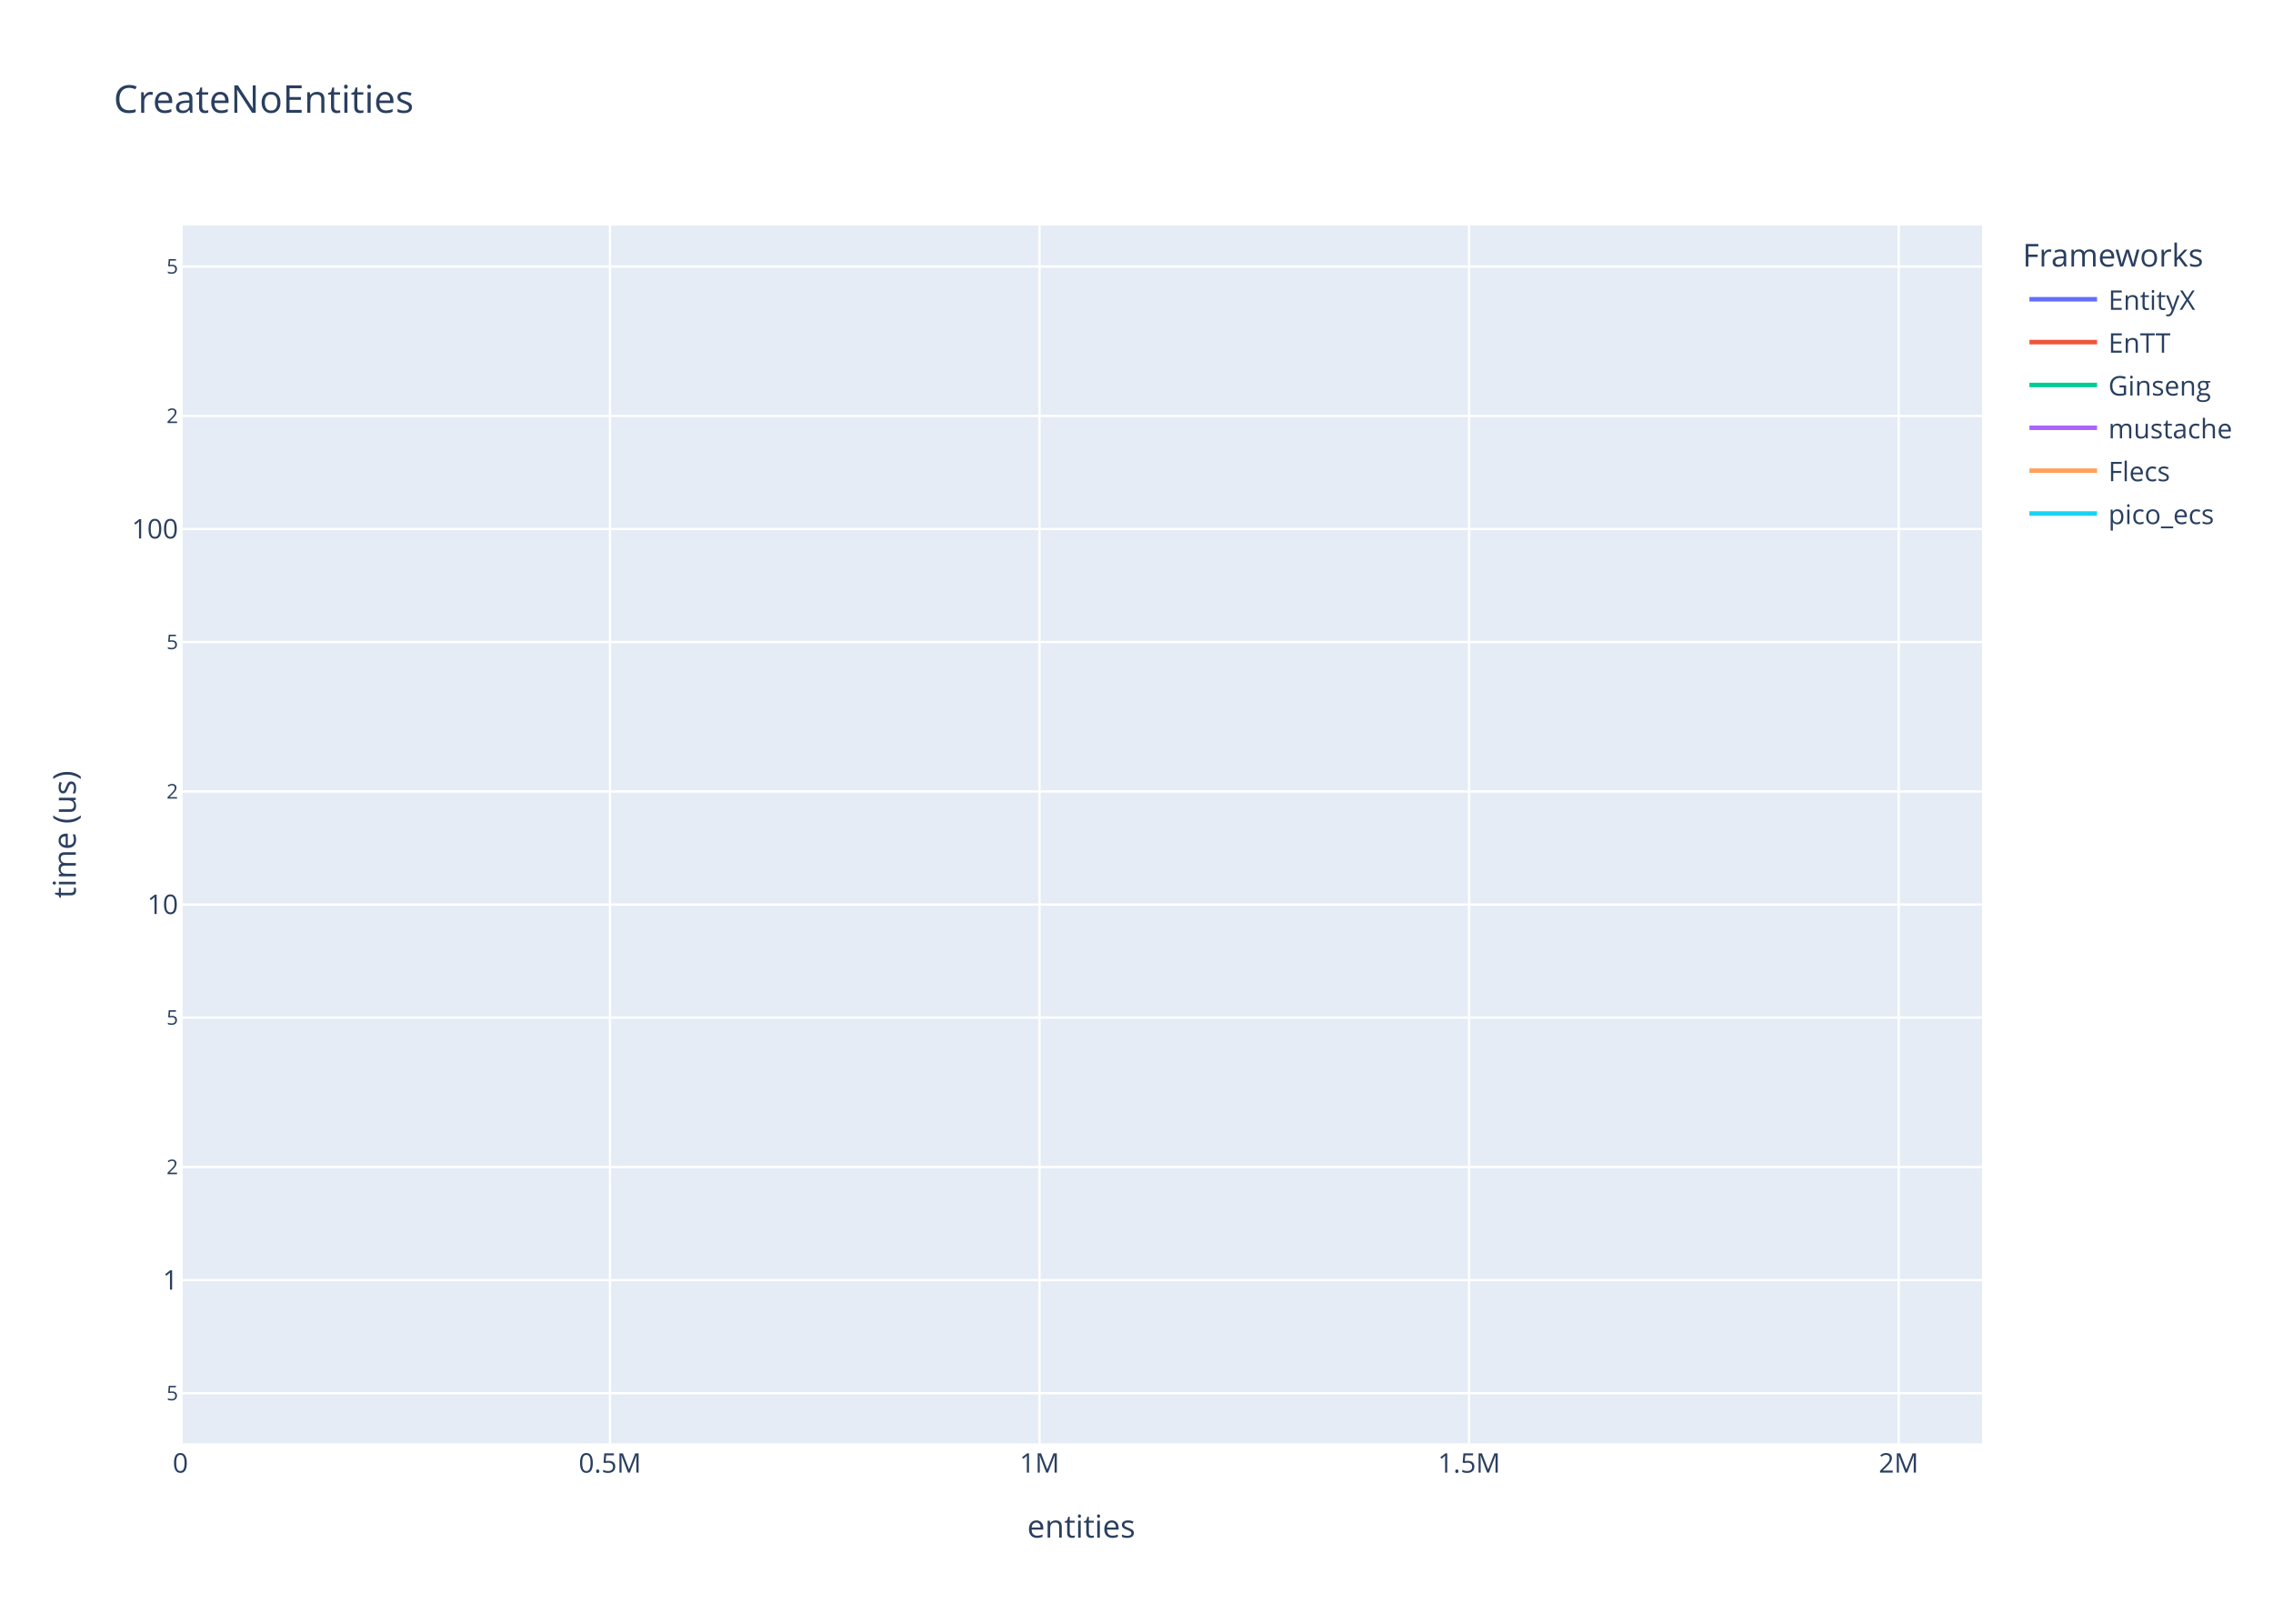
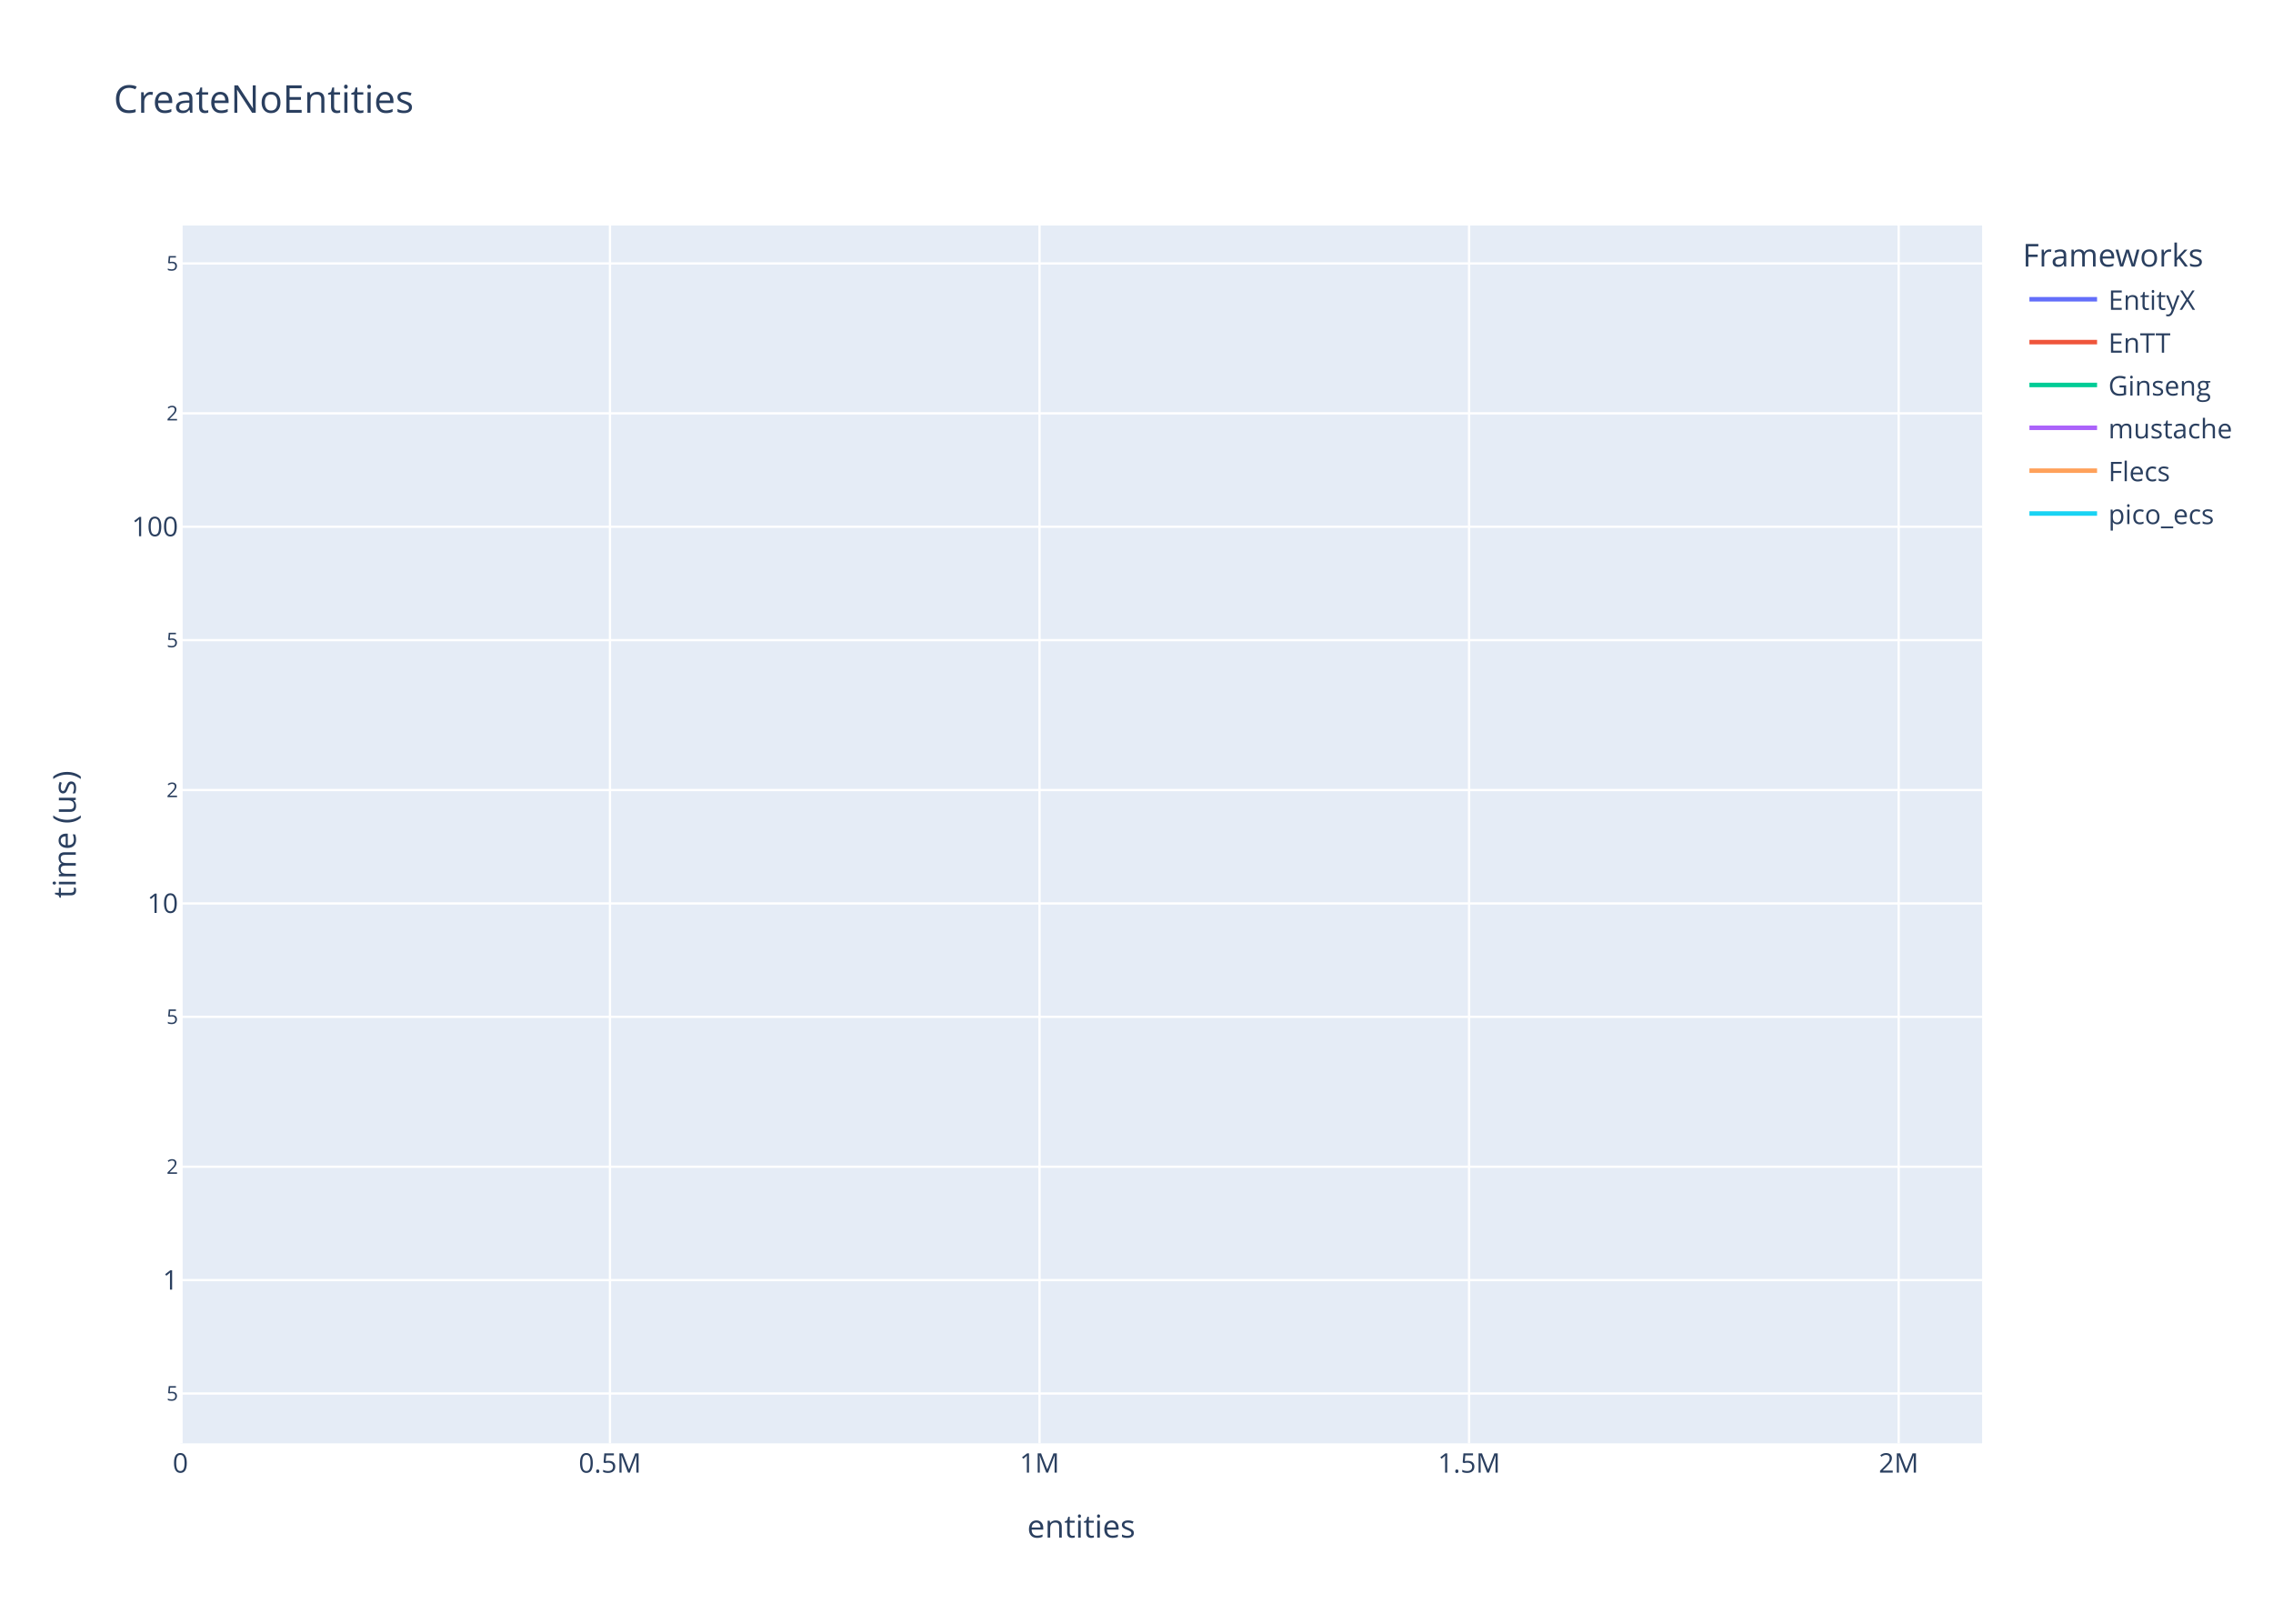
<svg xmlns="http://www.w3.org/2000/svg" class="main-svg" width="1008" height="720" style="" viewBox="0 0 1008 720">
  <rect x="0" y="0" width="1008" height="720" style="fill: rgb(255, 255, 255); fill-opacity: 1;" />
-   <defs id="defs-47f849">
+   <defs id="defs-c62088">
    <g class="clips">
-       <clipPath id="clip47f849xyplot" class="plotclip">
+       <clipPath id="clipc62088xyplot" class="plotclip">
        <rect width="799" height="540" />
      </clipPath>
-       <clipPath class="axesclip" id="clip47f849x">
+       <clipPath class="axesclip" id="clipc62088x">
        <rect x="80" y="0" width="799" height="720" />
      </clipPath>
-       <clipPath class="axesclip" id="clip47f849y">
+       <clipPath class="axesclip" id="clipc62088y">
        <rect x="0" y="100" width="1008" height="540" />
      </clipPath>
-       <clipPath class="axesclip" id="clip47f849xy">
+       <clipPath class="axesclip" id="clipc62088xy">
        <rect x="80" y="100" width="799" height="540" />
      </clipPath>
    </g>
    <g class="gradients" />
    <g class="patterns" />
  </defs>
  <g class="bglayer">
    <rect class="bg" x="80" y="100" width="799" height="540" style="fill: rgb(229, 236, 246); fill-opacity: 1; stroke-width: 0;" />
  </g>
  <g class="layer-below">
    <g class="imagelayer" />
    <g class="shapelayer" />
  </g>
  <g class="cartesianlayer">
    <g class="subplot xy">
      <g class="layer-subplot">
        <g class="shapelayer" />
        <g class="imagelayer" />
      </g>
      <g class="minor-gridlayer">
        <g class="x" />
        <g class="y" />
      </g>
      <g class="gridlayer">
        <g class="x">
          <path class="xgrid crisp" transform="translate(270.5,0)" d="M0,100v540" style="stroke: rgb(255, 255, 255); stroke-opacity: 1; stroke-width: 1px;" />
          <path class="xgrid crisp" transform="translate(460.99,0)" d="M0,100v540" style="stroke: rgb(255, 255, 255); stroke-opacity: 1; stroke-width: 1px;" />
          <path class="xgrid crisp" transform="translate(651.49,0)" d="M0,100v540" style="stroke: rgb(255, 255, 255); stroke-opacity: 1; stroke-width: 1px;" />
          <path class="xgrid crisp" transform="translate(841.99,0)" d="M0,100v540" style="stroke: rgb(255, 255, 255); stroke-opacity: 1; stroke-width: 1px;" />
        </g>
        <g class="y">
-           <path class="ygrid crisp" transform="translate(0,617.76)" d="M80,0h799" style="stroke: rgb(255, 255, 255); stroke-opacity: 1; stroke-width: 1px;" />
+           <path class="ygrid crisp" transform="translate(0,617.91)" d="M80,0h799" style="stroke: rgb(255, 255, 255); stroke-opacity: 1; stroke-width: 1px;" />
          <path class="ygrid crisp" transform="translate(0,567.63)" d="M80,0h799" style="stroke: rgb(255, 255, 255); stroke-opacity: 1; stroke-width: 1px;" />
-           <path class="ygrid crisp" transform="translate(0,517.5)" d="M80,0h799" style="stroke: rgb(255, 255, 255); stroke-opacity: 1; stroke-width: 1px;" />
-           <path class="ygrid crisp" transform="translate(0,451.22)" d="M80,0h799" style="stroke: rgb(255, 255, 255); stroke-opacity: 1; stroke-width: 1px;" />
-           <path class="ygrid crisp" transform="translate(0,401.09)" d="M80,0h799" style="stroke: rgb(255, 255, 255); stroke-opacity: 1; stroke-width: 1px;" />
-           <path class="ygrid crisp" transform="translate(0,350.96)" d="M80,0h799" style="stroke: rgb(255, 255, 255); stroke-opacity: 1; stroke-width: 1px;" />
-           <path class="ygrid crisp" transform="translate(0,284.69)" d="M80,0h799" style="stroke: rgb(255, 255, 255); stroke-opacity: 1; stroke-width: 1px;" />
-           <path class="ygrid crisp" transform="translate(0,234.56)" d="M80,0h799" style="stroke: rgb(255, 255, 255); stroke-opacity: 1; stroke-width: 1px;" />
-           <path class="ygrid crisp" transform="translate(0,184.43)" d="M80,0h799" style="stroke: rgb(255, 255, 255); stroke-opacity: 1; stroke-width: 1px;" />
-           <path class="ygrid crisp" transform="translate(0,118.16)" d="M80,0h799" style="stroke: rgb(255, 255, 255); stroke-opacity: 1; stroke-width: 1px;" />
+           <path class="ygrid crisp" transform="translate(0,517.35)" d="M80,0h799" style="stroke: rgb(255, 255, 255); stroke-opacity: 1; stroke-width: 1px;" />
+           <path class="ygrid crisp" transform="translate(0,450.88)" d="M80,0h799" style="stroke: rgb(255, 255, 255); stroke-opacity: 1; stroke-width: 1px;" />
+           <path class="ygrid crisp" transform="translate(0,400.6)" d="M80,0h799" style="stroke: rgb(255, 255, 255); stroke-opacity: 1; stroke-width: 1px;" />
+           <path class="ygrid crisp" transform="translate(0,350.32)" d="M80,0h799" style="stroke: rgb(255, 255, 255); stroke-opacity: 1; stroke-width: 1px;" />
+           <path class="ygrid crisp" transform="translate(0,283.85)" d="M80,0h799" style="stroke: rgb(255, 255, 255); stroke-opacity: 1; stroke-width: 1px;" />
+           <path class="ygrid crisp" transform="translate(0,233.57)" d="M80,0h799" style="stroke: rgb(255, 255, 255); stroke-opacity: 1; stroke-width: 1px;" />
+           <path class="ygrid crisp" transform="translate(0,183.28)" d="M80,0h799" style="stroke: rgb(255, 255, 255); stroke-opacity: 1; stroke-width: 1px;" />
+           <path class="ygrid crisp" transform="translate(0,116.82)" d="M80,0h799" style="stroke: rgb(255, 255, 255); stroke-opacity: 1; stroke-width: 1px;" />
        </g>
      </g>
      <g class="zerolinelayer">
        <path class="xzl zl crisp" transform="translate(80,0)" d="M0,100v540" style="stroke: rgb(255, 255, 255); stroke-opacity: 1; stroke-width: 2px;" />
      </g>
      <path class="xlines-below" />
      <path class="ylines-below" />
      <g class="overlines-below" />
      <g class="xaxislayer-below" />
      <g class="yaxislayer-below" />
      <g class="overaxes-below" />
-       <g class="plot" transform="translate(80,100)" clip-path="url(#clip47f849xyplot)">
+       <g class="plot" transform="translate(80,100)" clip-path="url(#clipc62088xyplot)">
        <g class="scatterlayer mlayer">
-           <g class="trace scatter trace183017" style="stroke-miterlimit: 2; opacity: 1;">
-             <g class="fills" />
-             <g class="errorbars" />
-             <g class="lines" />
-             <g class="points" />
-             <g class="text" />
-           </g>
-           <g class="trace scatter traced4bc14" style="stroke-miterlimit: 2; opacity: 1;">
-             <g class="fills" />
-             <g class="errorbars" />
-             <g class="lines" />
-             <g class="points" />
-             <g class="text" />
-           </g>
-           <g class="trace scatter trace0231f2" style="stroke-miterlimit: 2; opacity: 1;">
-             <g class="fills" />
-             <g class="errorbars" />
-             <g class="lines" />
-             <g class="points" />
-             <g class="text" />
-           </g>
-           <g class="trace scatter trace0626a5" style="stroke-miterlimit: 2; opacity: 1;">
-             <g class="fills" />
-             <g class="errorbars" />
-             <g class="lines" />
-             <g class="points" />
-             <g class="text" />
-           </g>
-           <g class="trace scatter trace7aaff8" style="stroke-miterlimit: 2; opacity: 1;">
-             <g class="fills" />
-             <g class="errorbars" />
-             <g class="lines" />
-             <g class="points" />
-             <g class="text" />
-           </g>
-           <g class="trace scatter trace274371" style="stroke-miterlimit: 2; opacity: 1;">
+           <g class="trace scatter tracef5ed88" style="stroke-miterlimit: 2; opacity: 1;">
+             <g class="fills" />
+             <g class="errorbars" />
+             <g class="lines" />
+             <g class="points" />
+             <g class="text" />
+           </g>
+           <g class="trace scatter tracef82caf" style="stroke-miterlimit: 2; opacity: 1;">
+             <g class="fills" />
+             <g class="errorbars" />
+             <g class="lines" />
+             <g class="points" />
+             <g class="text" />
+           </g>
+           <g class="trace scatter tracee0cd7f" style="stroke-miterlimit: 2; opacity: 1;">
+             <g class="fills" />
+             <g class="errorbars" />
+             <g class="lines" />
+             <g class="points" />
+             <g class="text" />
+           </g>
+           <g class="trace scatter trace92281e" style="stroke-miterlimit: 2; opacity: 1;">
+             <g class="fills" />
+             <g class="errorbars" />
+             <g class="lines" />
+             <g class="points" />
+             <g class="text" />
+           </g>
+           <g class="trace scatter tracee63d25" style="stroke-miterlimit: 2; opacity: 1;">
+             <g class="fills" />
+             <g class="errorbars" />
+             <g class="lines" />
+             <g class="points" />
+             <g class="text" />
+           </g>
+           <g class="trace scatter trace43ec85" style="stroke-miterlimit: 2; opacity: 1;">
            <g class="fills" />
            <g class="errorbars" />
            <g class="lines" />
            <g class="points" />
            <g class="text" />
          </g>
        </g>
      </g>
      <g class="overplot" />
      <path class="xlines-above crisp" d="M0,0" style="fill: none;" />
      <path class="ylines-above crisp" d="M0,0" style="fill: none;" />
      <g class="overlines-above" />
      <g class="xaxislayer-above">
        <g class="xtick">
          <text text-anchor="middle" x="0" y="653" transform="translate(80,0)" style="font-family: 'Open Sans', verdana, arial, sans-serif; font-size: 12px; fill: rgb(42, 63, 95); fill-opacity: 1; white-space: pre; opacity: 1;">0</text>
        </g>
        <g class="xtick">
          <text text-anchor="middle" x="0" y="653" style="font-family: 'Open Sans', verdana, arial, sans-serif; font-size: 12px; fill: rgb(42, 63, 95); fill-opacity: 1; white-space: pre; opacity: 1;" transform="translate(270.5,0)">0.5M</text>
        </g>
        <g class="xtick">
          <text text-anchor="middle" x="0" y="653" style="font-family: 'Open Sans', verdana, arial, sans-serif; font-size: 12px; fill: rgb(42, 63, 95); fill-opacity: 1; white-space: pre; opacity: 1;" transform="translate(460.99,0)">1M</text>
        </g>
        <g class="xtick">
          <text text-anchor="middle" x="0" y="653" style="font-family: 'Open Sans', verdana, arial, sans-serif; font-size: 12px; fill: rgb(42, 63, 95); fill-opacity: 1; white-space: pre; opacity: 1;" transform="translate(651.49,0)">1.5M</text>
        </g>
        <g class="xtick">
          <text text-anchor="middle" x="0" y="653" style="font-family: 'Open Sans', verdana, arial, sans-serif; font-size: 12px; fill: rgb(42, 63, 95); fill-opacity: 1; white-space: pre; opacity: 1;" transform="translate(841.99,0)">2M</text>
        </g>
      </g>
      <g class="yaxislayer-above">
        <g class="ytick">
-           <text text-anchor="end" x="79" y="3.15" transform="translate(0,617.76)" style="font-family: 'Open Sans', verdana, arial, sans-serif; font-size: 9px; fill: rgb(42, 63, 95); fill-opacity: 1; white-space: pre; opacity: 1;">5</text>
+           <text text-anchor="end" x="79" y="3.15" transform="translate(0,617.91)" style="font-family: 'Open Sans', verdana, arial, sans-serif; font-size: 9px; fill: rgb(42, 63, 95); fill-opacity: 1; white-space: pre; opacity: 1;">5</text>
        </g>
        <g class="ytick">
          <text text-anchor="end" x="79" y="4.2" style="font-family: 'Open Sans', verdana, arial, sans-serif; font-size: 12px; fill: rgb(42, 63, 95); fill-opacity: 1; white-space: pre; opacity: 1;" transform="translate(0,567.63)">1</text>
        </g>
        <g class="ytick">
-           <text text-anchor="end" x="79" y="3.15" style="font-family: 'Open Sans', verdana, arial, sans-serif; font-size: 9px; fill: rgb(42, 63, 95); fill-opacity: 1; white-space: pre; opacity: 1;" transform="translate(0,517.5)">2</text>
-         </g>
-         <g class="ytick">
-           <text text-anchor="end" x="79" y="3.15" style="font-family: 'Open Sans', verdana, arial, sans-serif; font-size: 9px; fill: rgb(42, 63, 95); fill-opacity: 1; white-space: pre; opacity: 1;" transform="translate(0,451.22)">5</text>
-         </g>
-         <g class="ytick">
-           <text text-anchor="end" x="79" y="4.2" style="font-family: 'Open Sans', verdana, arial, sans-serif; font-size: 12px; fill: rgb(42, 63, 95); fill-opacity: 1; white-space: pre; opacity: 1;" transform="translate(0,401.09)">10</text>
-         </g>
-         <g class="ytick">
-           <text text-anchor="end" x="79" y="3.15" style="font-family: 'Open Sans', verdana, arial, sans-serif; font-size: 9px; fill: rgb(42, 63, 95); fill-opacity: 1; white-space: pre; opacity: 1;" transform="translate(0,350.96)">2</text>
-         </g>
-         <g class="ytick">
-           <text text-anchor="end" x="79" y="3.15" style="font-family: 'Open Sans', verdana, arial, sans-serif; font-size: 9px; fill: rgb(42, 63, 95); fill-opacity: 1; white-space: pre; opacity: 1;" transform="translate(0,284.69)">5</text>
-         </g>
-         <g class="ytick">
-           <text text-anchor="end" x="79" y="4.2" style="font-family: 'Open Sans', verdana, arial, sans-serif; font-size: 12px; fill: rgb(42, 63, 95); fill-opacity: 1; white-space: pre; opacity: 1;" transform="translate(0,234.56)">100</text>
-         </g>
-         <g class="ytick">
-           <text text-anchor="end" x="79" y="3.15" style="font-family: 'Open Sans', verdana, arial, sans-serif; font-size: 9px; fill: rgb(42, 63, 95); fill-opacity: 1; white-space: pre; opacity: 1;" transform="translate(0,184.43)">2</text>
-         </g>
-         <g class="ytick">
-           <text text-anchor="end" x="79" y="3.15" style="font-family: 'Open Sans', verdana, arial, sans-serif; font-size: 9px; fill: rgb(42, 63, 95); fill-opacity: 1; white-space: pre; opacity: 1;" transform="translate(0,118.16)">5</text>
+           <text text-anchor="end" x="79" y="3.15" style="font-family: 'Open Sans', verdana, arial, sans-serif; font-size: 9px; fill: rgb(42, 63, 95); fill-opacity: 1; white-space: pre; opacity: 1;" transform="translate(0,517.35)">2</text>
+         </g>
+         <g class="ytick">
+           <text text-anchor="end" x="79" y="3.15" style="font-family: 'Open Sans', verdana, arial, sans-serif; font-size: 9px; fill: rgb(42, 63, 95); fill-opacity: 1; white-space: pre; opacity: 1;" transform="translate(0,450.88)">5</text>
+         </g>
+         <g class="ytick">
+           <text text-anchor="end" x="79" y="4.2" style="font-family: 'Open Sans', verdana, arial, sans-serif; font-size: 12px; fill: rgb(42, 63, 95); fill-opacity: 1; white-space: pre; opacity: 1;" transform="translate(0,400.6)">10</text>
+         </g>
+         <g class="ytick">
+           <text text-anchor="end" x="79" y="3.15" style="font-family: 'Open Sans', verdana, arial, sans-serif; font-size: 9px; fill: rgb(42, 63, 95); fill-opacity: 1; white-space: pre; opacity: 1;" transform="translate(0,350.32)">2</text>
+         </g>
+         <g class="ytick">
+           <text text-anchor="end" x="79" y="3.15" style="font-family: 'Open Sans', verdana, arial, sans-serif; font-size: 9px; fill: rgb(42, 63, 95); fill-opacity: 1; white-space: pre; opacity: 1;" transform="translate(0,283.85)">5</text>
+         </g>
+         <g class="ytick">
+           <text text-anchor="end" x="79" y="4.2" style="font-family: 'Open Sans', verdana, arial, sans-serif; font-size: 12px; fill: rgb(42, 63, 95); fill-opacity: 1; white-space: pre; opacity: 1;" transform="translate(0,233.57)">100</text>
+         </g>
+         <g class="ytick">
+           <text text-anchor="end" x="79" y="3.15" style="font-family: 'Open Sans', verdana, arial, sans-serif; font-size: 9px; fill: rgb(42, 63, 95); fill-opacity: 1; white-space: pre; opacity: 1;" transform="translate(0,183.28)">2</text>
+         </g>
+         <g class="ytick">
+           <text text-anchor="end" x="79" y="3.15" style="font-family: 'Open Sans', verdana, arial, sans-serif; font-size: 9px; fill: rgb(42, 63, 95); fill-opacity: 1; white-space: pre; opacity: 1;" transform="translate(0,116.82)">5</text>
        </g>
      </g>
      <g class="overaxes-above" />
    </g>
  </g>
  <g class="polarlayer" />
  <g class="smithlayer" />
  <g class="ternarylayer" />
  <g class="geolayer" />
  <g class="funnelarealayer" />
  <g class="pielayer" />
  <g class="iciclelayer" />
  <g class="treemaplayer" />
  <g class="sunburstlayer" />
  <g class="glimages" />
-   <defs id="topdefs-47f849">
+   <defs id="topdefs-c62088">
    <g class="clips" />
-     <clipPath id="legend47f849">
+     <clipPath id="legendc62088">
      <rect width="101" height="143" x="0" y="0" />
    </clipPath>
  </defs>
  <g class="layer-above">
    <g class="imagelayer" />
    <g class="shapelayer" />
  </g>
  <g class="infolayer">
    <g class="legend" pointer-events="all" transform="translate(894.98,100)">
      <rect class="bg" shape-rendering="crispEdges" style="stroke: rgb(68, 68, 68); stroke-opacity: 1; fill: rgb(255, 255, 255); fill-opacity: 1; stroke-width: 0px;" width="101" height="143" x="0" y="0" />
-       <g class="scrollbox" transform="" clip-path="url(#legend47f849)">
+       <g class="scrollbox" transform="" clip-path="url(#legendc62088)">
        <text class="legendtitletext" text-anchor="start" x="2" y="18.2" style="font-family: 'Open Sans', verdana, arial, sans-serif; font-size: 14px; fill: rgb(42, 63, 95); fill-opacity: 1; white-space: pre;">Frameworks</text>
        <g class="groups" transform="">
          <g class="traces" transform="translate(0,32.7)" style="opacity: 1;">
            <text class="legendtext" text-anchor="start" x="40" y="4.68" style="font-family: 'Open Sans', verdana, arial, sans-serif; font-size: 12px; fill: rgb(42, 63, 95); fill-opacity: 1; white-space: pre;">EntityX</text>
            <g class="layers" style="opacity: 1;">
              <g class="legendfill" />
              <g class="legendlines">
                <path class="js-line" d="M5,0h30" style="fill: none; stroke: rgb(99, 110, 250); stroke-opacity: 1; stroke-width: 2px;" />
              </g>
              <g class="legendsymbols">
                <g class="legendpoints" />
              </g>
            </g>
            <rect class="legendtoggle" x="0" y="-9.5" width="95.25" height="19" style="fill: rgb(0, 0, 0); fill-opacity: 0;" />
          </g>
        </g>
        <g class="groups" transform="">
          <g class="traces" transform="translate(0,51.7)" style="opacity: 1;">
            <text class="legendtext" text-anchor="start" x="40" y="4.68" style="font-family: 'Open Sans', verdana, arial, sans-serif; font-size: 12px; fill: rgb(42, 63, 95); fill-opacity: 1; white-space: pre;">EnTT</text>
            <g class="layers" style="opacity: 1;">
              <g class="legendfill" />
              <g class="legendlines">
                <path class="js-line" d="M5,0h30" style="fill: none; stroke: rgb(239, 85, 59); stroke-opacity: 1; stroke-width: 2px;" />
              </g>
              <g class="legendsymbols">
                <g class="legendpoints" />
              </g>
            </g>
            <rect class="legendtoggle" x="0" y="-9.5" width="95.25" height="19" style="fill: rgb(0, 0, 0); fill-opacity: 0;" />
          </g>
        </g>
        <g class="groups" transform="">
          <g class="traces" transform="translate(0,70.7)" style="opacity: 1;">
            <text class="legendtext" text-anchor="start" x="40" y="4.68" style="font-family: 'Open Sans', verdana, arial, sans-serif; font-size: 12px; fill: rgb(42, 63, 95); fill-opacity: 1; white-space: pre;">Ginseng</text>
            <g class="layers" style="opacity: 1;">
              <g class="legendfill" />
              <g class="legendlines">
                <path class="js-line" d="M5,0h30" style="fill: none; stroke: rgb(0, 204, 150); stroke-opacity: 1; stroke-width: 2px;" />
              </g>
              <g class="legendsymbols">
                <g class="legendpoints" />
              </g>
            </g>
            <rect class="legendtoggle" x="0" y="-9.5" width="95.25" height="19" style="fill: rgb(0, 0, 0); fill-opacity: 0;" />
          </g>
        </g>
        <g class="groups" transform="">
          <g class="traces" transform="translate(0,89.7)" style="opacity: 1;">
            <text class="legendtext" text-anchor="start" x="40" y="4.68" style="font-family: 'Open Sans', verdana, arial, sans-serif; font-size: 12px; fill: rgb(42, 63, 95); fill-opacity: 1; white-space: pre;">mustache</text>
            <g class="layers" style="opacity: 1;">
              <g class="legendfill" />
              <g class="legendlines">
                <path class="js-line" d="M5,0h30" style="fill: none; stroke: rgb(171, 99, 250); stroke-opacity: 1; stroke-width: 2px;" />
              </g>
              <g class="legendsymbols">
                <g class="legendpoints" />
              </g>
            </g>
            <rect class="legendtoggle" x="0" y="-9.5" width="95.25" height="19" style="fill: rgb(0, 0, 0); fill-opacity: 0;" />
          </g>
        </g>
        <g class="groups" transform="">
          <g class="traces" transform="translate(0,108.7)" style="opacity: 1;">
            <text class="legendtext" text-anchor="start" x="40" y="4.68" style="font-family: 'Open Sans', verdana, arial, sans-serif; font-size: 12px; fill: rgb(42, 63, 95); fill-opacity: 1; white-space: pre;">Flecs</text>
            <g class="layers" style="opacity: 1;">
              <g class="legendfill" />
              <g class="legendlines">
                <path class="js-line" d="M5,0h30" style="fill: none; stroke: rgb(255, 161, 90); stroke-opacity: 1; stroke-width: 2px;" />
              </g>
              <g class="legendsymbols">
                <g class="legendpoints" />
              </g>
            </g>
            <rect class="legendtoggle" x="0" y="-9.5" width="95.25" height="19" style="fill: rgb(0, 0, 0); fill-opacity: 0;" />
          </g>
        </g>
        <g class="groups" transform="">
          <g class="traces" transform="translate(0,127.7)" style="opacity: 1;">
            <text class="legendtext" text-anchor="start" x="40" y="4.68" style="font-family: 'Open Sans', verdana, arial, sans-serif; font-size: 12px; fill: rgb(42, 63, 95); fill-opacity: 1; white-space: pre;">pico_ecs</text>
            <g class="layers" style="opacity: 1;">
              <g class="legendfill" />
              <g class="legendlines">
                <path class="js-line" d="M5,0h30" style="fill: none; stroke: rgb(25, 211, 243); stroke-opacity: 1; stroke-width: 2px;" />
              </g>
              <g class="legendsymbols">
                <g class="legendpoints" />
              </g>
            </g>
            <rect class="legendtoggle" x="0" y="-9.5" width="95.25" height="19" style="fill: rgb(0, 0, 0); fill-opacity: 0;" />
          </g>
        </g>
      </g>
      <rect class="scrollbar" rx="20" ry="3" width="0" height="0" style="fill: rgb(128, 139, 164); fill-opacity: 1;" x="0" y="0" />
    </g>
    <g class="g-gtitle">
      <text class="gtitle" x="50.4" y="50" text-anchor="start" dy="0em" style="font-family: 'Open Sans', verdana, arial, sans-serif; font-size: 17px; fill: rgb(42, 63, 95); opacity: 1; font-weight: normal; white-space: pre;">CreateNoEntities</text>
    </g>
    <g class="g-xtitle">
      <text class="xtitle" x="479.5" y="681.8" text-anchor="middle" style="font-family: 'Open Sans', verdana, arial, sans-serif; font-size: 14px; fill: rgb(42, 63, 95); opacity: 1; font-weight: normal; white-space: pre;">entities</text>
    </g>
    <g class="g-ytitle">
      <text class="ytitle" transform="rotate(-90,33.60625,370)" x="33.606" y="370" text-anchor="middle" style="font-family: 'Open Sans', verdana, arial, sans-serif; font-size: 14px; fill: rgb(42, 63, 95); opacity: 1; font-weight: normal; white-space: pre;">time (us)</text>
    </g>
  </g>
</svg>
